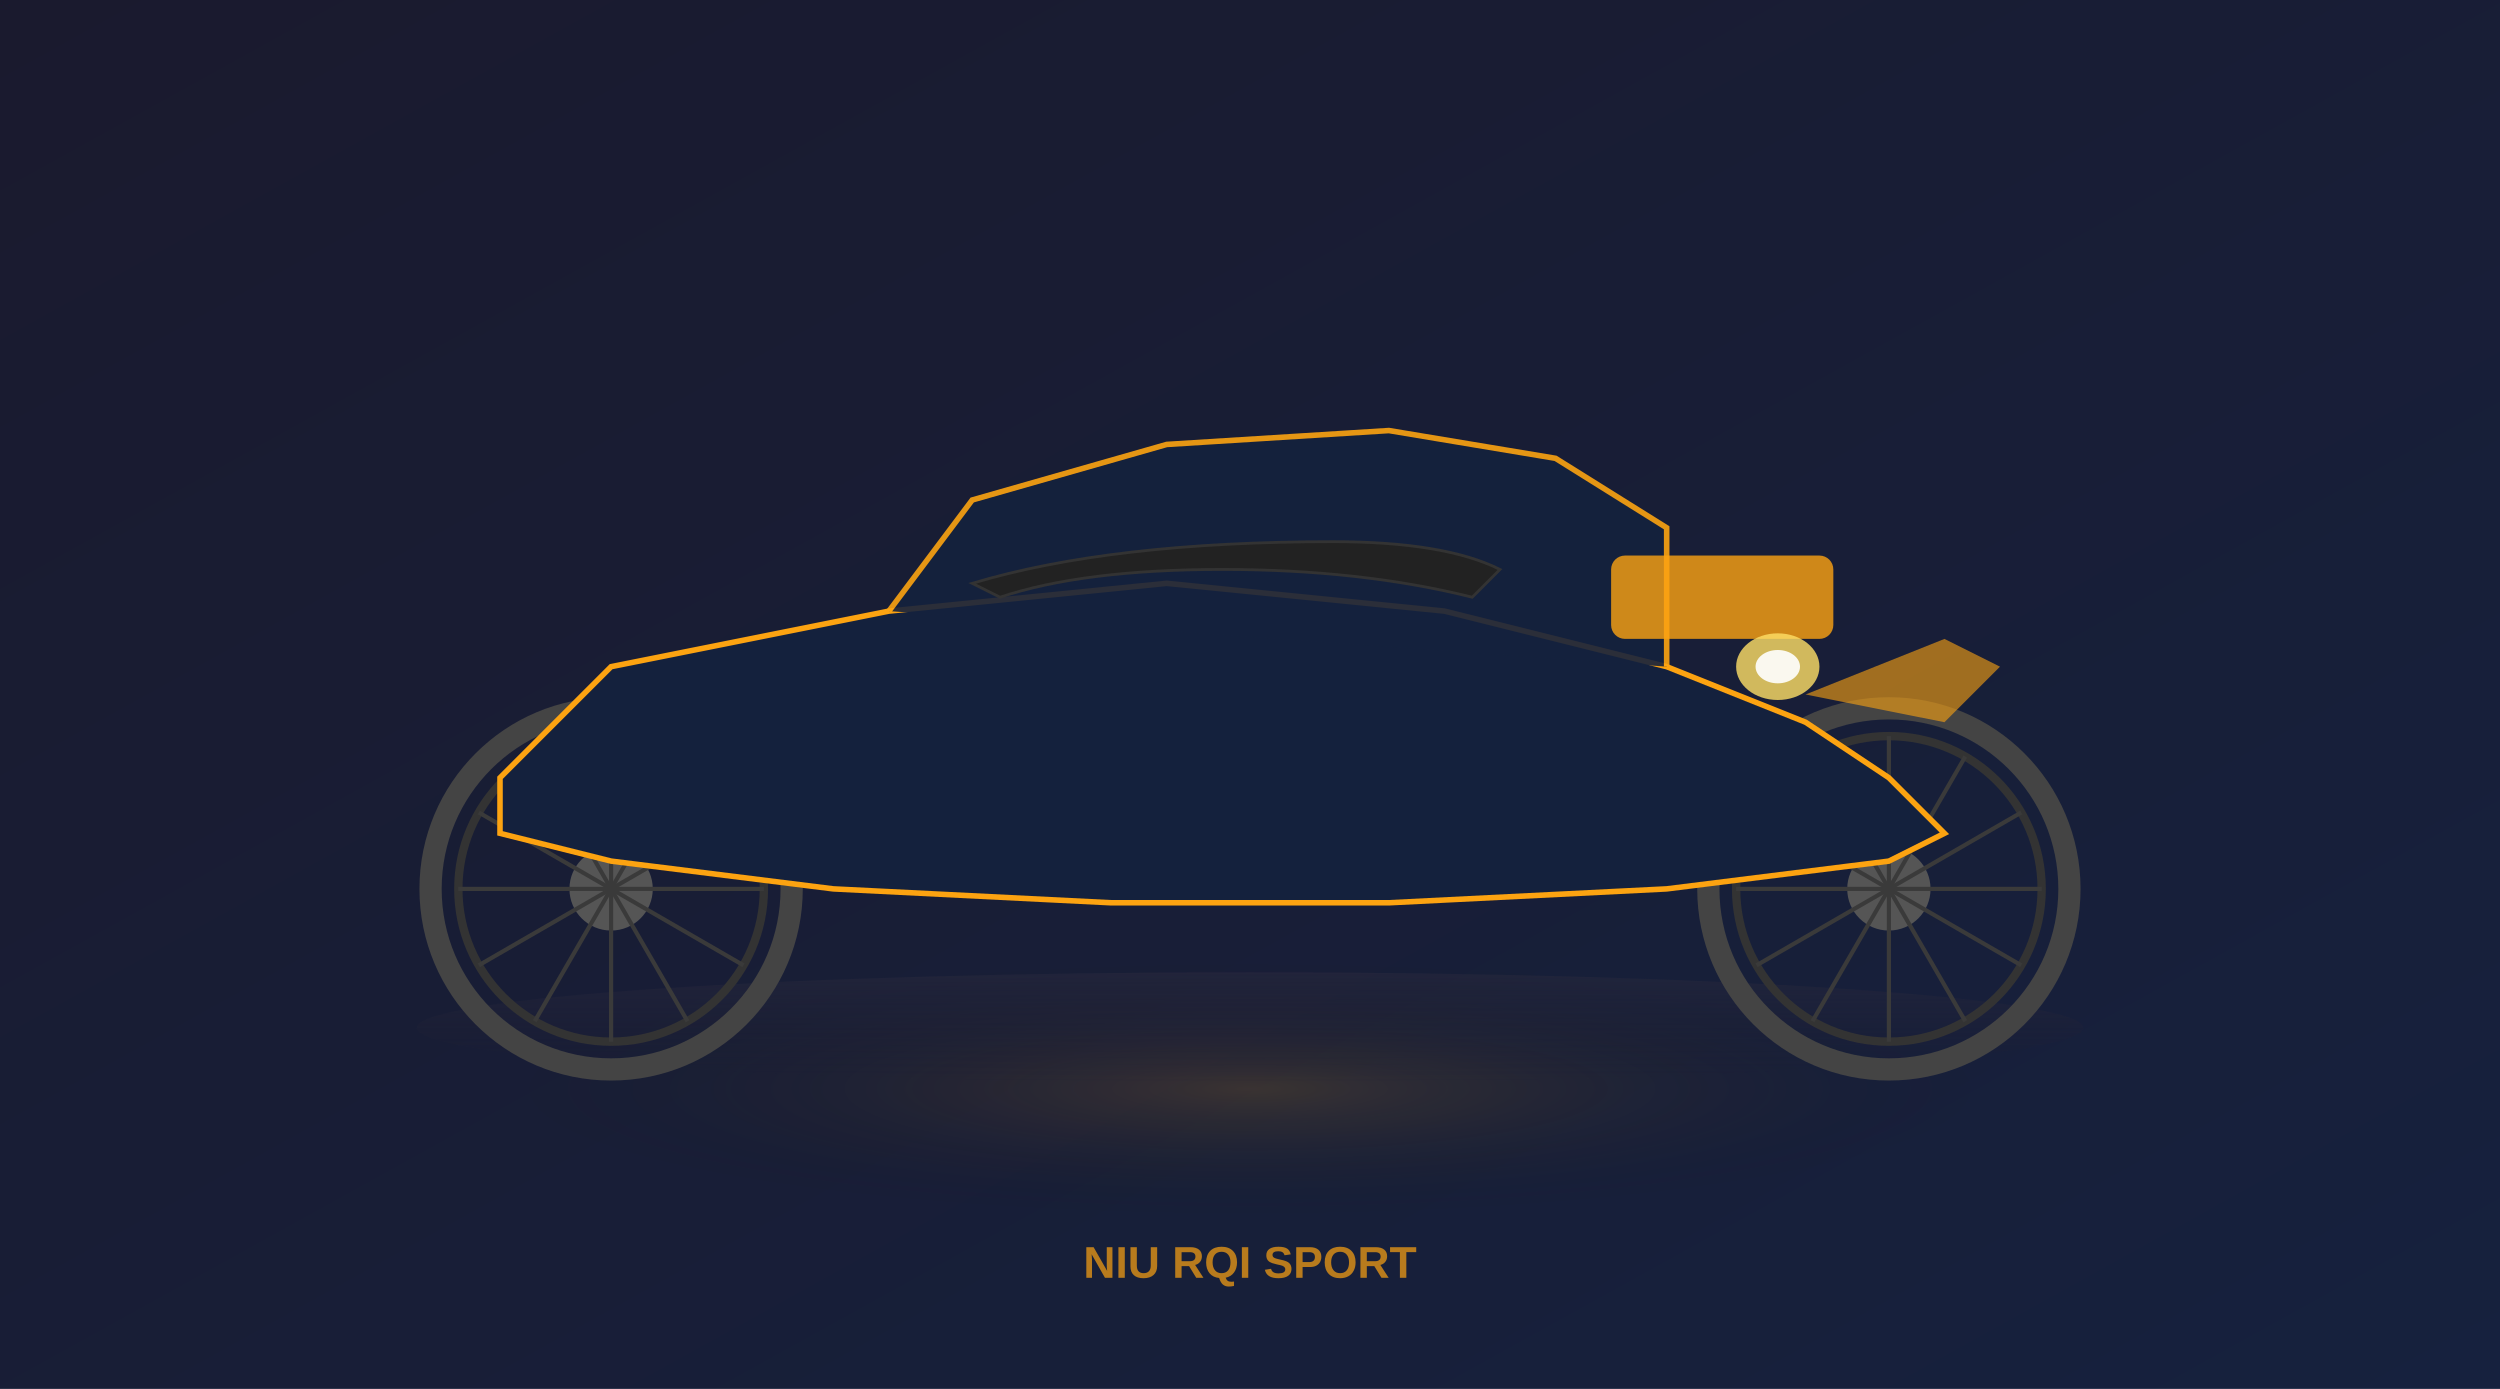
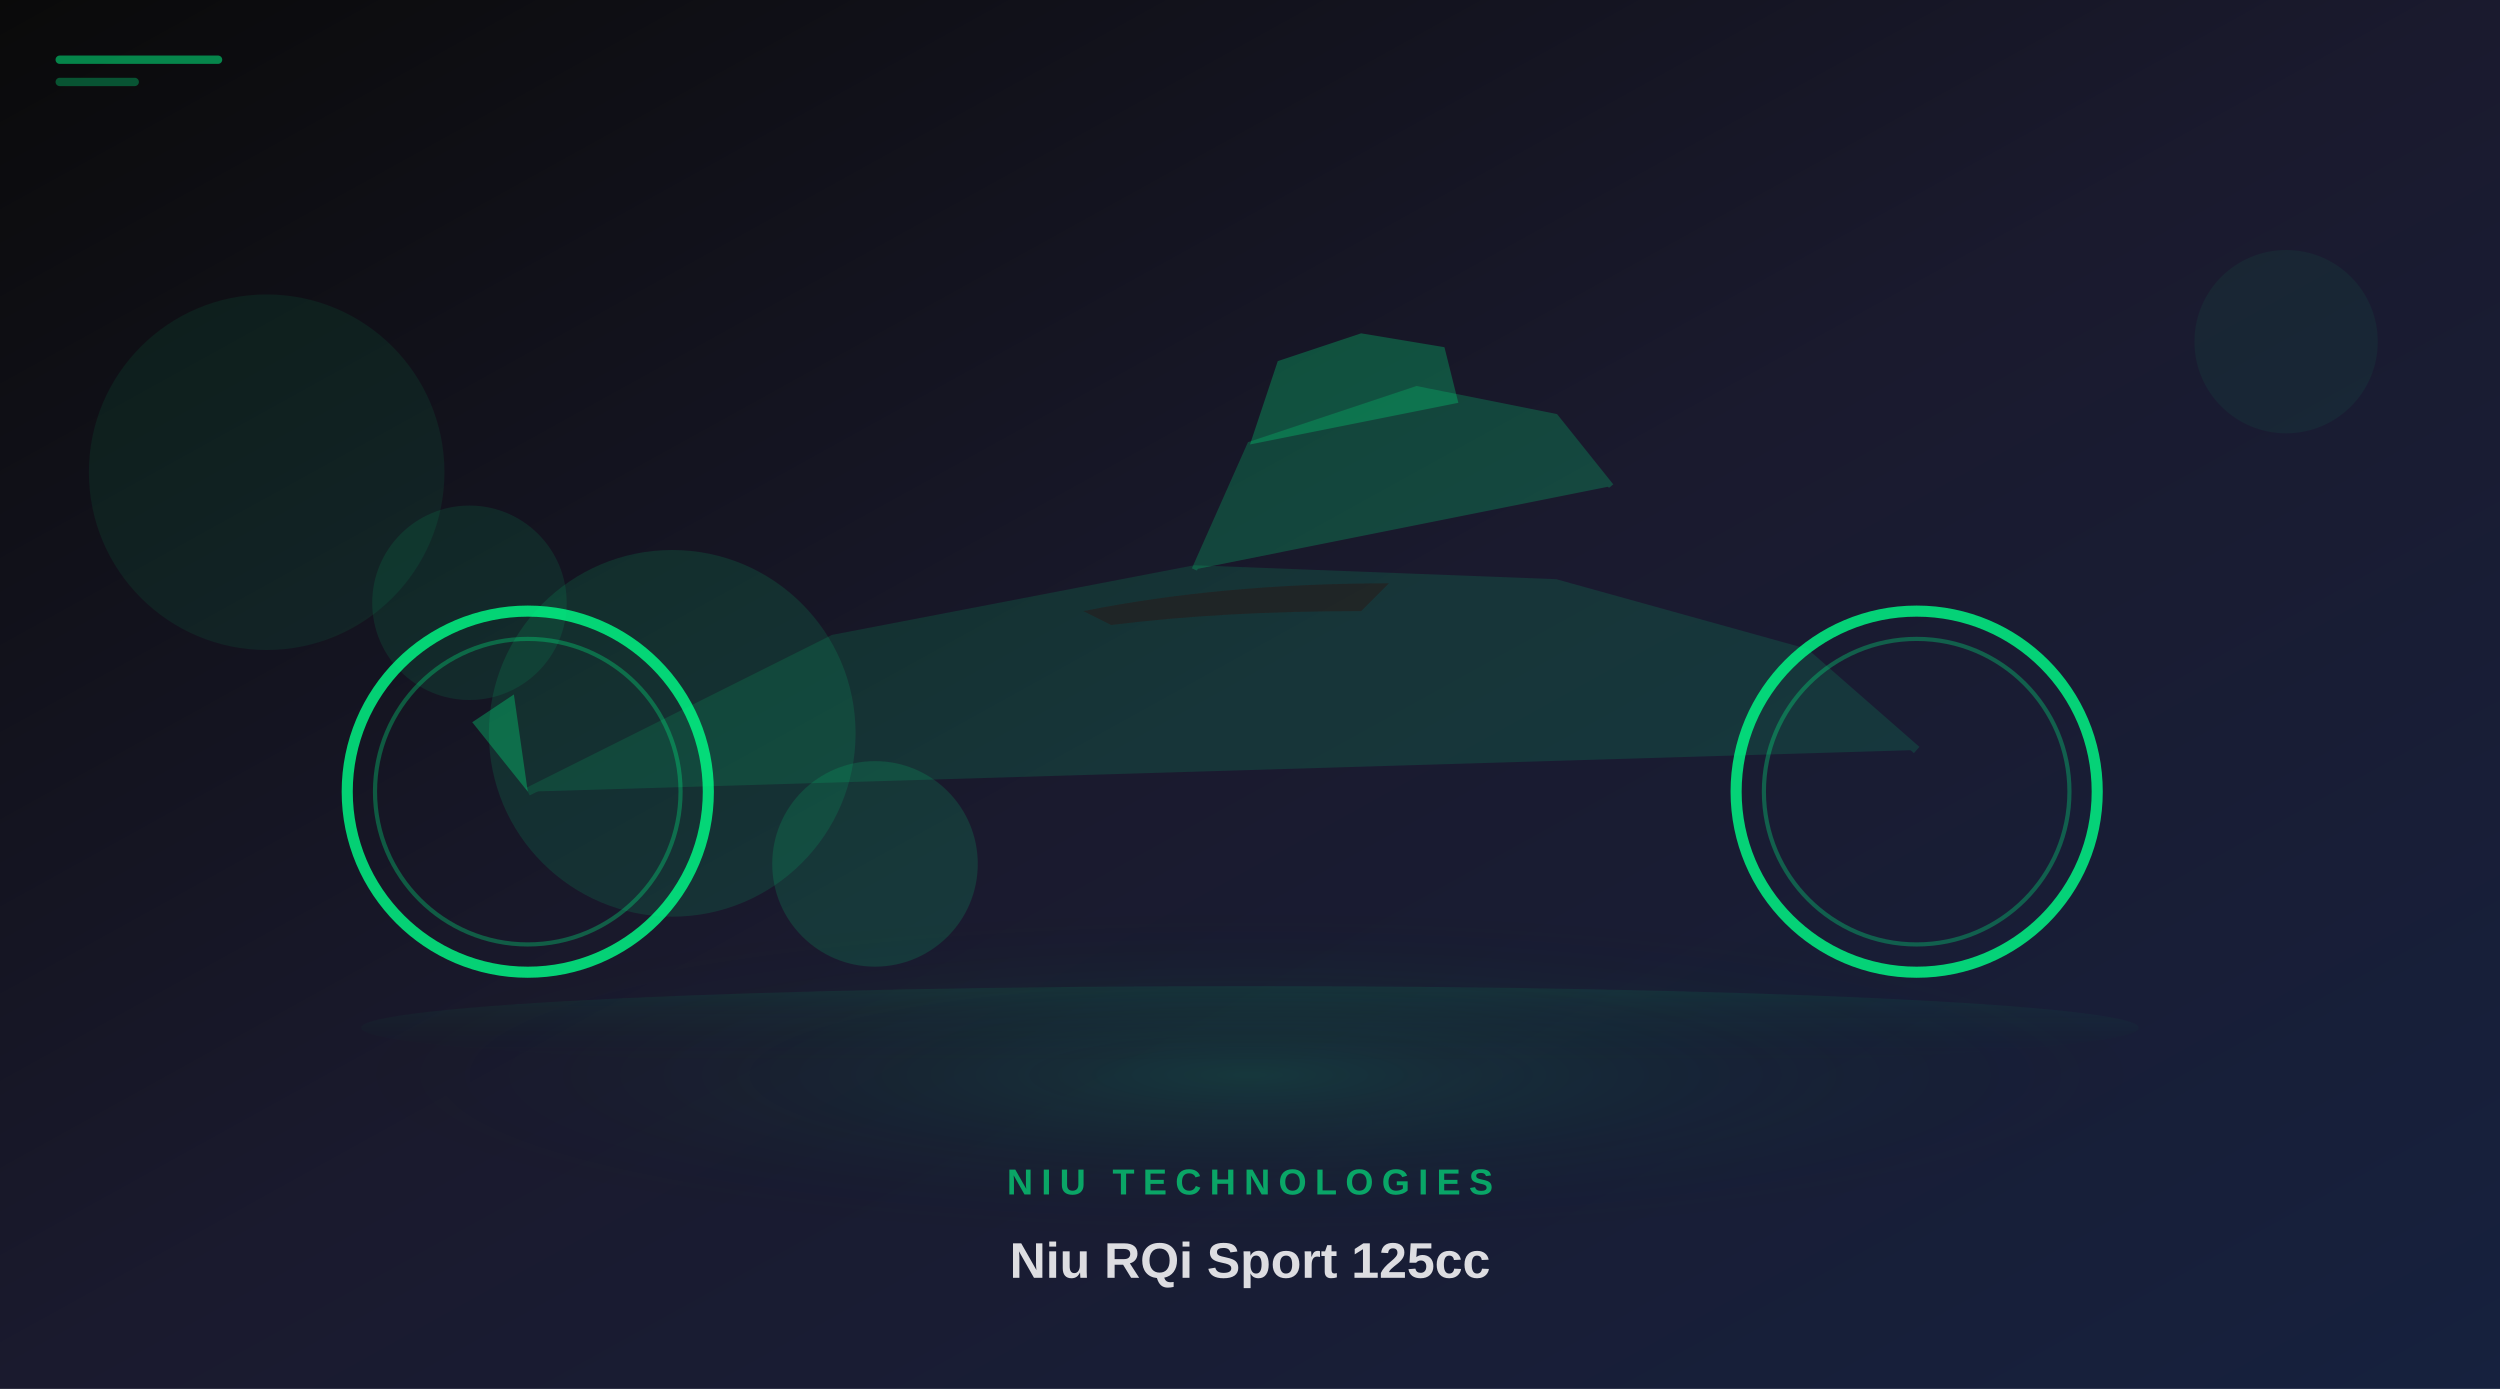
<svg xmlns="http://www.w3.org/2000/svg" viewBox="0 0 900 500">
  <defs>
-     <linearGradient id="bg" x1="0%" y1="0%" x2="100%" y2="100%">
-       <stop offset="0%" style="stop-color:#1a1a2e;stop-opacity:1" />
-       <stop offset="100%" style="stop-color:#16213e;stop-opacity:1" />
+     <linearGradient id="bg29" x1="0%" y1="0%" x2="100%" y2="100%">
+       <stop offset="0%" style="stop-color:#0a0a0a" />
+       <stop offset="50%" style="stop-color:#1a1a2e" />
+       <stop offset="100%" style="stop-color:#16213e" />
    </linearGradient>
-     <radialGradient id="glow" cx="50%" cy="60%" r="40%">
-       <stop offset="0%" style="stop-color:#fca311;stop-opacity:0.15" />
+     <radialGradient id="glow29" cx="50%" cy="55%" r="45%">
+       <stop offset="0%" style="stop-color:#00ff88;stop-opacity:0.12" />
      <stop offset="100%" style="stop-color:transparent;stop-opacity:0" />
    </radialGradient>
-     <linearGradient id="floor" x1="0%" y1="0%" x2="0%" y2="100%">
-       <stop offset="0%" style="stop-color:#2a2a3e;stop-opacity:0.5" />
-       <stop offset="100%" style="stop-color:#1a1a2e;stop-opacity:0" />
+     <linearGradient id="floor29" x1="0%" y1="0%" x2="0%" y2="100%">
+       <stop offset="0%" style="stop-color:#00ff88;stop-opacity:0.08" />
+       <stop offset="100%" style="stop-color:#0a0a0a;stop-opacity:0" />
    </linearGradient>
  </defs>
-   <rect width="900" height="500" fill="url(#bg)" />
-   <ellipse cx="450" cy="380" rx="350" ry="60" fill="url(#glow)" />
-   <ellipse cx="450" cy="370" rx="300" ry="20" fill="url(#floor)" />
-   <circle cx="220" cy="320" r="65" fill="none" stroke="#444" stroke-width="8" />
-   <circle cx="220" cy="320" r="55" fill="none" stroke="#333" stroke-width="3" />
-   <circle cx="220" cy="320" r="15" fill="#555" />
-   <circle cx="680" cy="320" r="65" fill="none" stroke="#444" stroke-width="8" />
-   <circle cx="680" cy="320" r="55" fill="none" stroke="#333" stroke-width="3" />
-   <circle cx="680" cy="320" r="15" fill="#555" />
-   <line x1="275" y1="320" x2="165" y2="320" stroke="#3a3a3a" stroke-width="1.5" />
-   <line x1="267.631" y1="347.5" x2="172.369" y2="292.5" stroke="#3a3a3a" stroke-width="1.5" />
-   <line x1="247.5" y1="367.631" x2="192.5" y2="272.369" stroke="#3a3a3a" stroke-width="1.5" />
-   <line x1="220" y1="375" x2="220" y2="265" stroke="#3a3a3a" stroke-width="1.5" />
-   <line x1="192.5" y1="367.631" x2="247.5" y2="272.369" stroke="#3a3a3a" stroke-width="1.5" />
-   <line x1="172.369" y1="347.5" x2="267.631" y2="292.5" stroke="#3a3a3a" stroke-width="1.5" />
-   <line x1="735" y1="320" x2="625" y2="320" stroke="#3a3a3a" stroke-width="1.5" />
-   <line x1="727.631" y1="347.5" x2="632.369" y2="292.5" stroke="#3a3a3a" stroke-width="1.5" />
-   <line x1="707.5" y1="367.631" x2="652.5" y2="272.369" stroke="#3a3a3a" stroke-width="1.5" />
-   <line x1="680" y1="375" x2="680" y2="265" stroke="#3a3a3a" stroke-width="1.5" />
-   <line x1="652.5" y1="367.631" x2="707.5" y2="272.369" stroke="#3a3a3a" stroke-width="1.5" />
-   <line x1="632.369" y1="347.5" x2="727.631" y2="292.5" stroke="#3a3a3a" stroke-width="1.5" />
-   <path d="M180,280 L220,240 L320,220 L420,210 L520,220 L600,240 L650,260 L680,280 L700,300 L680,310 L600,320 L500,325 L400,325 L300,320 L220,310 L180,300 Z" fill="#14213d" stroke="#fca311" stroke-width="2" />
-   <path d="M320,220 L350,180 L420,160 L500,155 L560,165 L600,190 L600,240" fill="#14213d" stroke="#fca311" stroke-width="2" opacity="0.9" />
-   <rect x="580" y="200" width="80" height="30" rx="5" fill="#fca311" opacity="0.8" />
-   <path d="M650,250 L700,230 L720,240 L700,260" fill="#fca311" opacity="0.6" />
-   <path d="M350,210 Q400,195 480,195 Q520,195 540,205 L530,215 Q490,205 440,205 Q390,205 360,215 Z" fill="#222" stroke="#333" stroke-width="1" />
-   <ellipse cx="640" cy="240" rx="15" ry="12" fill="#FFE066" opacity="0.8" />
-   <ellipse cx="640" cy="240" rx="8" ry="6" fill="#FFF" opacity="0.9" />
-   <text x="450" y="460" text-anchor="middle" fill="#fca311" font-family="Arial,sans-serif" font-size="16" font-weight="bold" opacity="0.7">NIU RQI SPORT</text>
+   <rect width="900" height="500" fill="url(#bg29)" />
+   <ellipse cx="450" cy="380" rx="380" ry="70" fill="url(#glow29)" />
+   <ellipse cx="450" cy="370" rx="320" ry="15" fill="url(#floor29)" />
+   <circle cx="823" cy="123" r="33" fill="#00ff88" opacity="0.05" />
+   <circle cx="96" cy="170" r="64" fill="#00ff88" opacity="0.07" />
+   <circle cx="169" cy="217" r="35" fill="#00ff88" opacity="0.09" />
+   <circle cx="242" cy="264" r="66" fill="#00ff88" opacity="0.11" />
+   <circle cx="315" cy="311" r="37" fill="#00ff88" opacity="0.13" />
+   <circle cx="190" cy="285" r="65" fill="none" stroke="#00ff88" stroke-width="4" opacity="0.8" />
+   <circle cx="190" cy="285" r="55" fill="none" stroke="#00ff88" stroke-width="1.5" opacity="0.3" />
+   <circle cx="690" cy="285" r="65" fill="none" stroke="#00ff88" stroke-width="4" opacity="0.8" />
+   <circle cx="690" cy="285" r="55" fill="none" stroke="#00ff88" stroke-width="1.5" opacity="0.3" />
+   <path d="M190,285 L300,230 L430,205 L560,210 L650,235 L690,270" fill="#00ff88" opacity="0.12" stroke="#00ff88" stroke-width="3" />
+   <path d="M430,205 L450,160 L510,140 L560,150 L580,175" fill="#00ff88" opacity="0.2" stroke="#00ff88" stroke-width="2" />
+   <path d="M450,160 L460,130 L490,120 L520,125 L525,145" fill="#00ff88" opacity="0.25" />
+   <path d="M390,220 Q440,210 500,210 L490,220 Q440,220 400,225 Z" fill="#222" opacity="0.8" />
+   <path d="M190,285 L170,260 L185,250" fill="#00ff88" opacity="0.3" />
+   <text x="450" y="430" text-anchor="middle" fill="#00ff88" font-family="Arial,sans-serif" font-size="13" font-weight="bold" opacity="0.6" letter-spacing="3">NIU TECHNOLOGIES</text>
+   <text x="450" y="460" text-anchor="middle" fill="#fff" font-family="Arial,sans-serif" font-size="18" font-weight="bold" opacity="0.85">Niu RQi Sport 125cc</text>
+   <rect x="20" y="20" width="60" height="3" rx="1.5" fill="#00ff88" opacity="0.5" />
+   <rect x="20" y="28" width="30" height="3" rx="1.5" fill="#00ff88" opacity="0.3" />
</svg>
